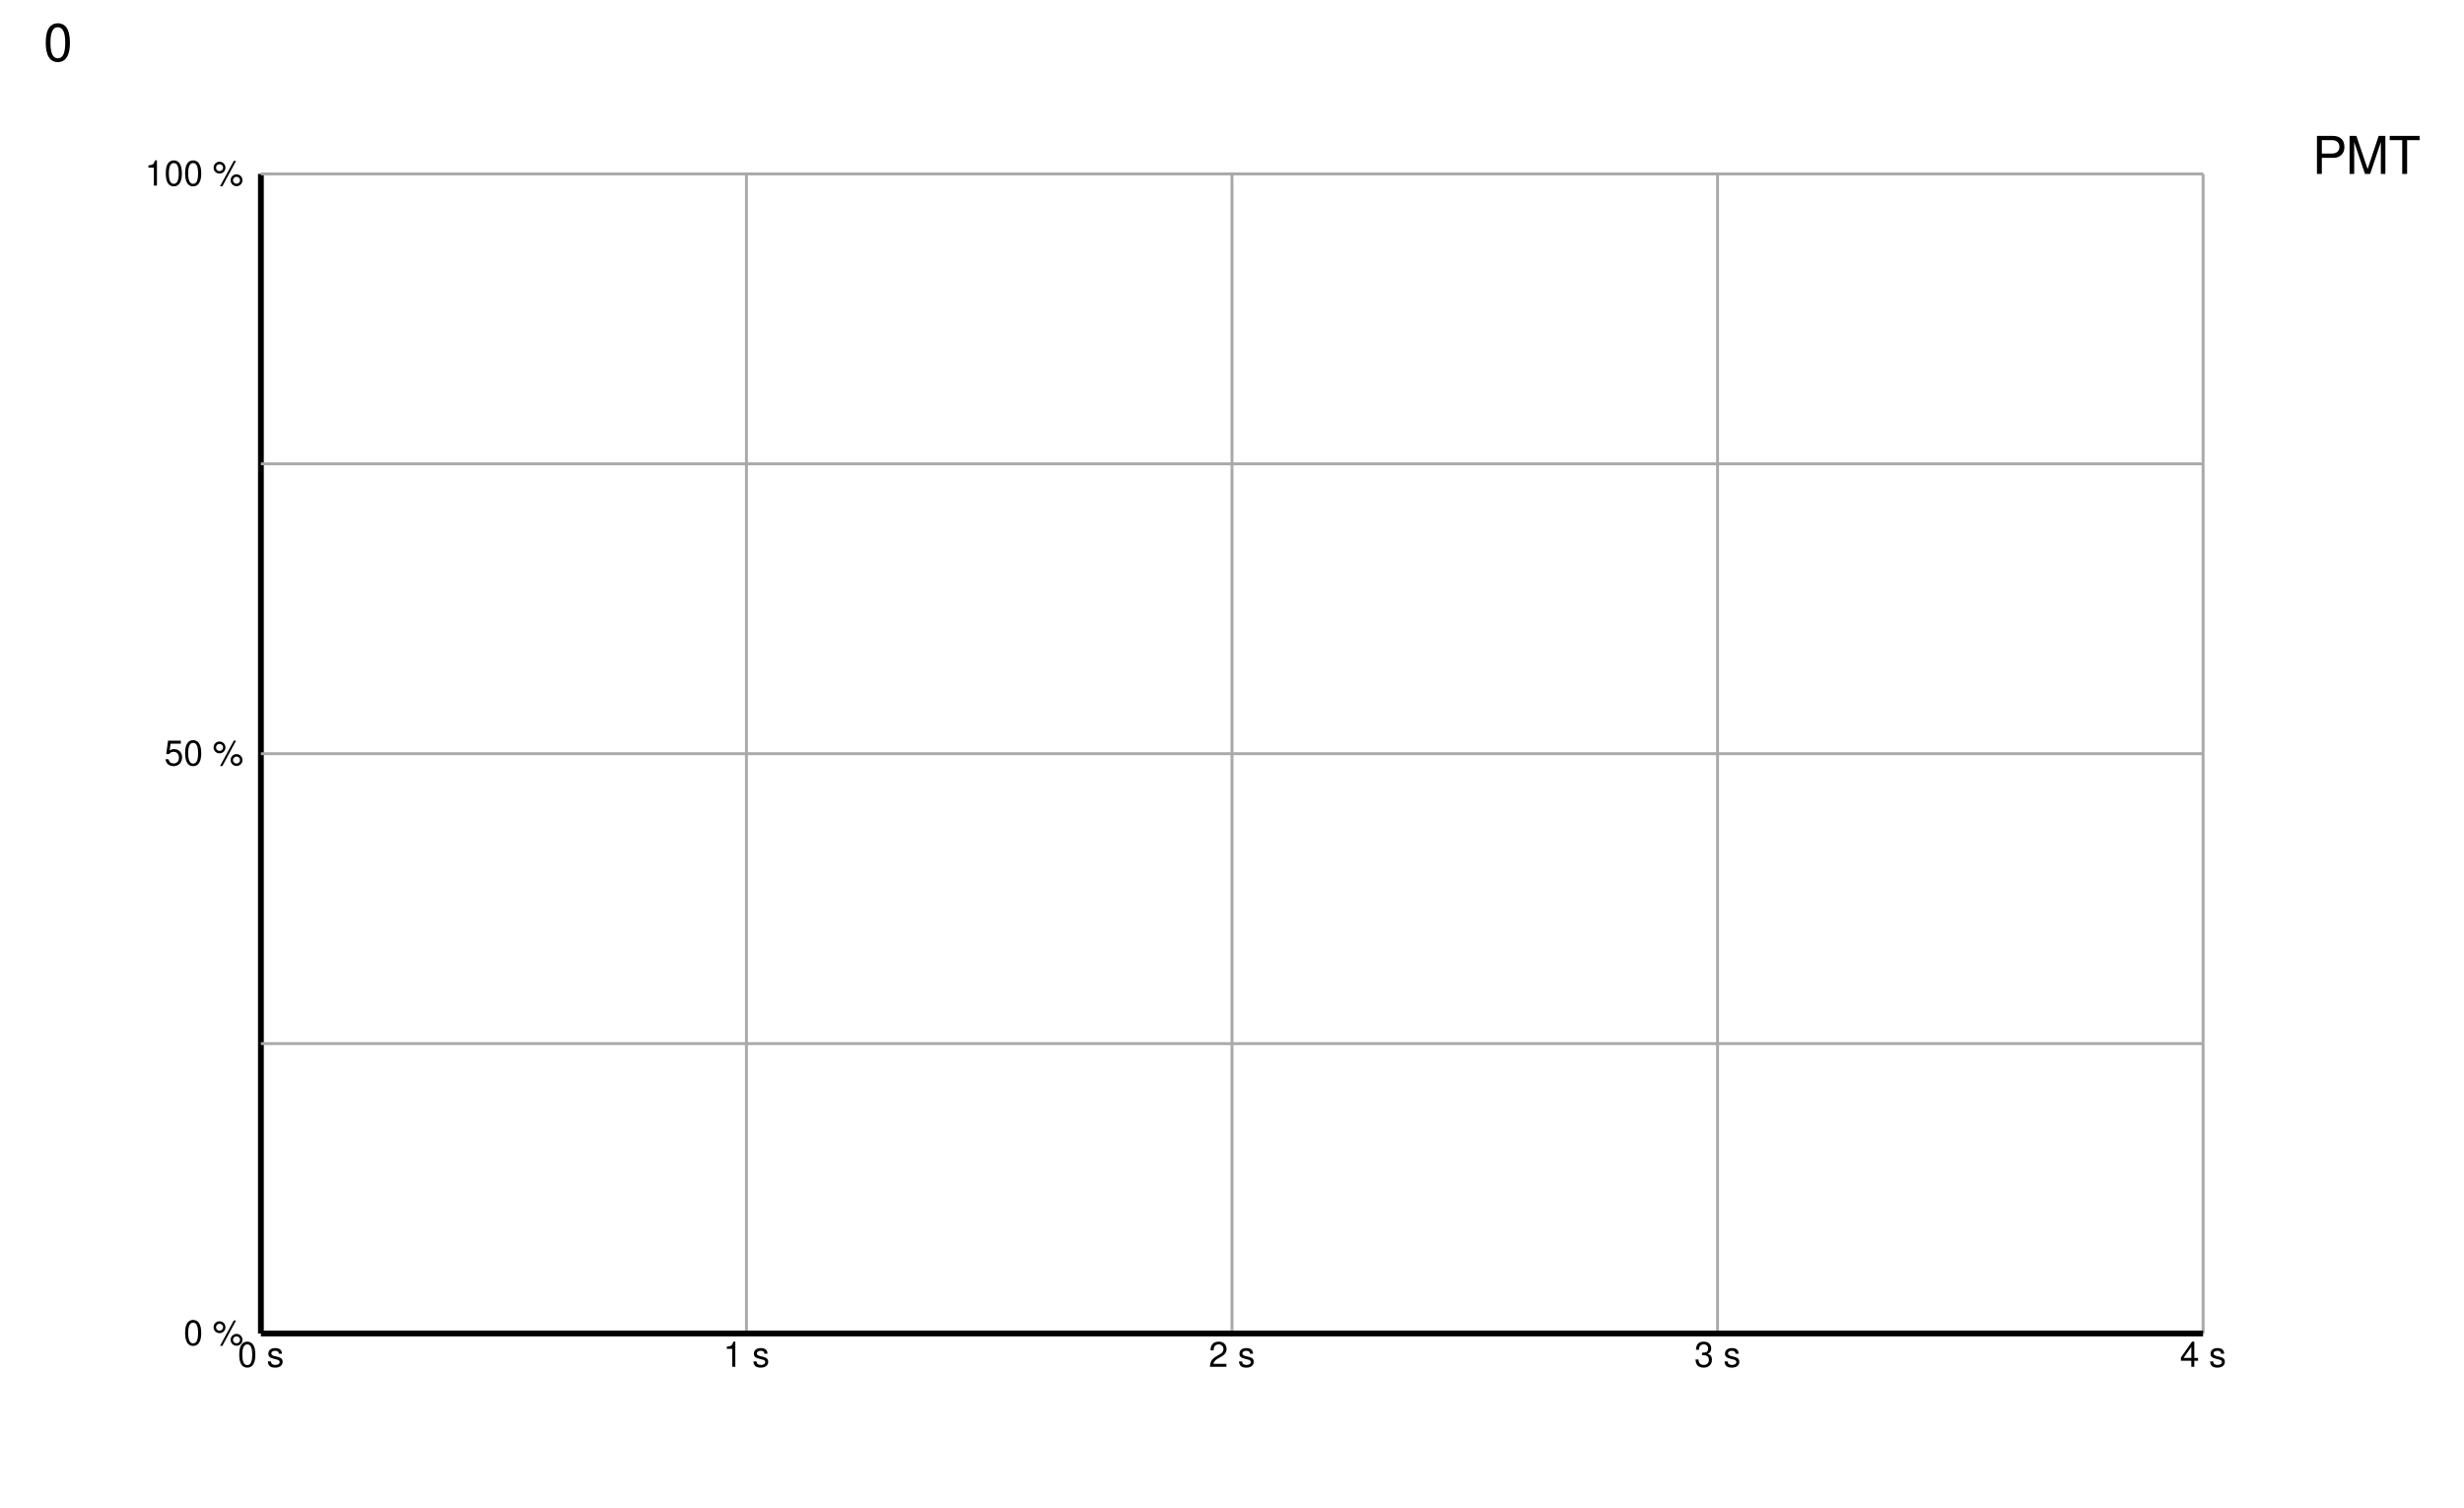
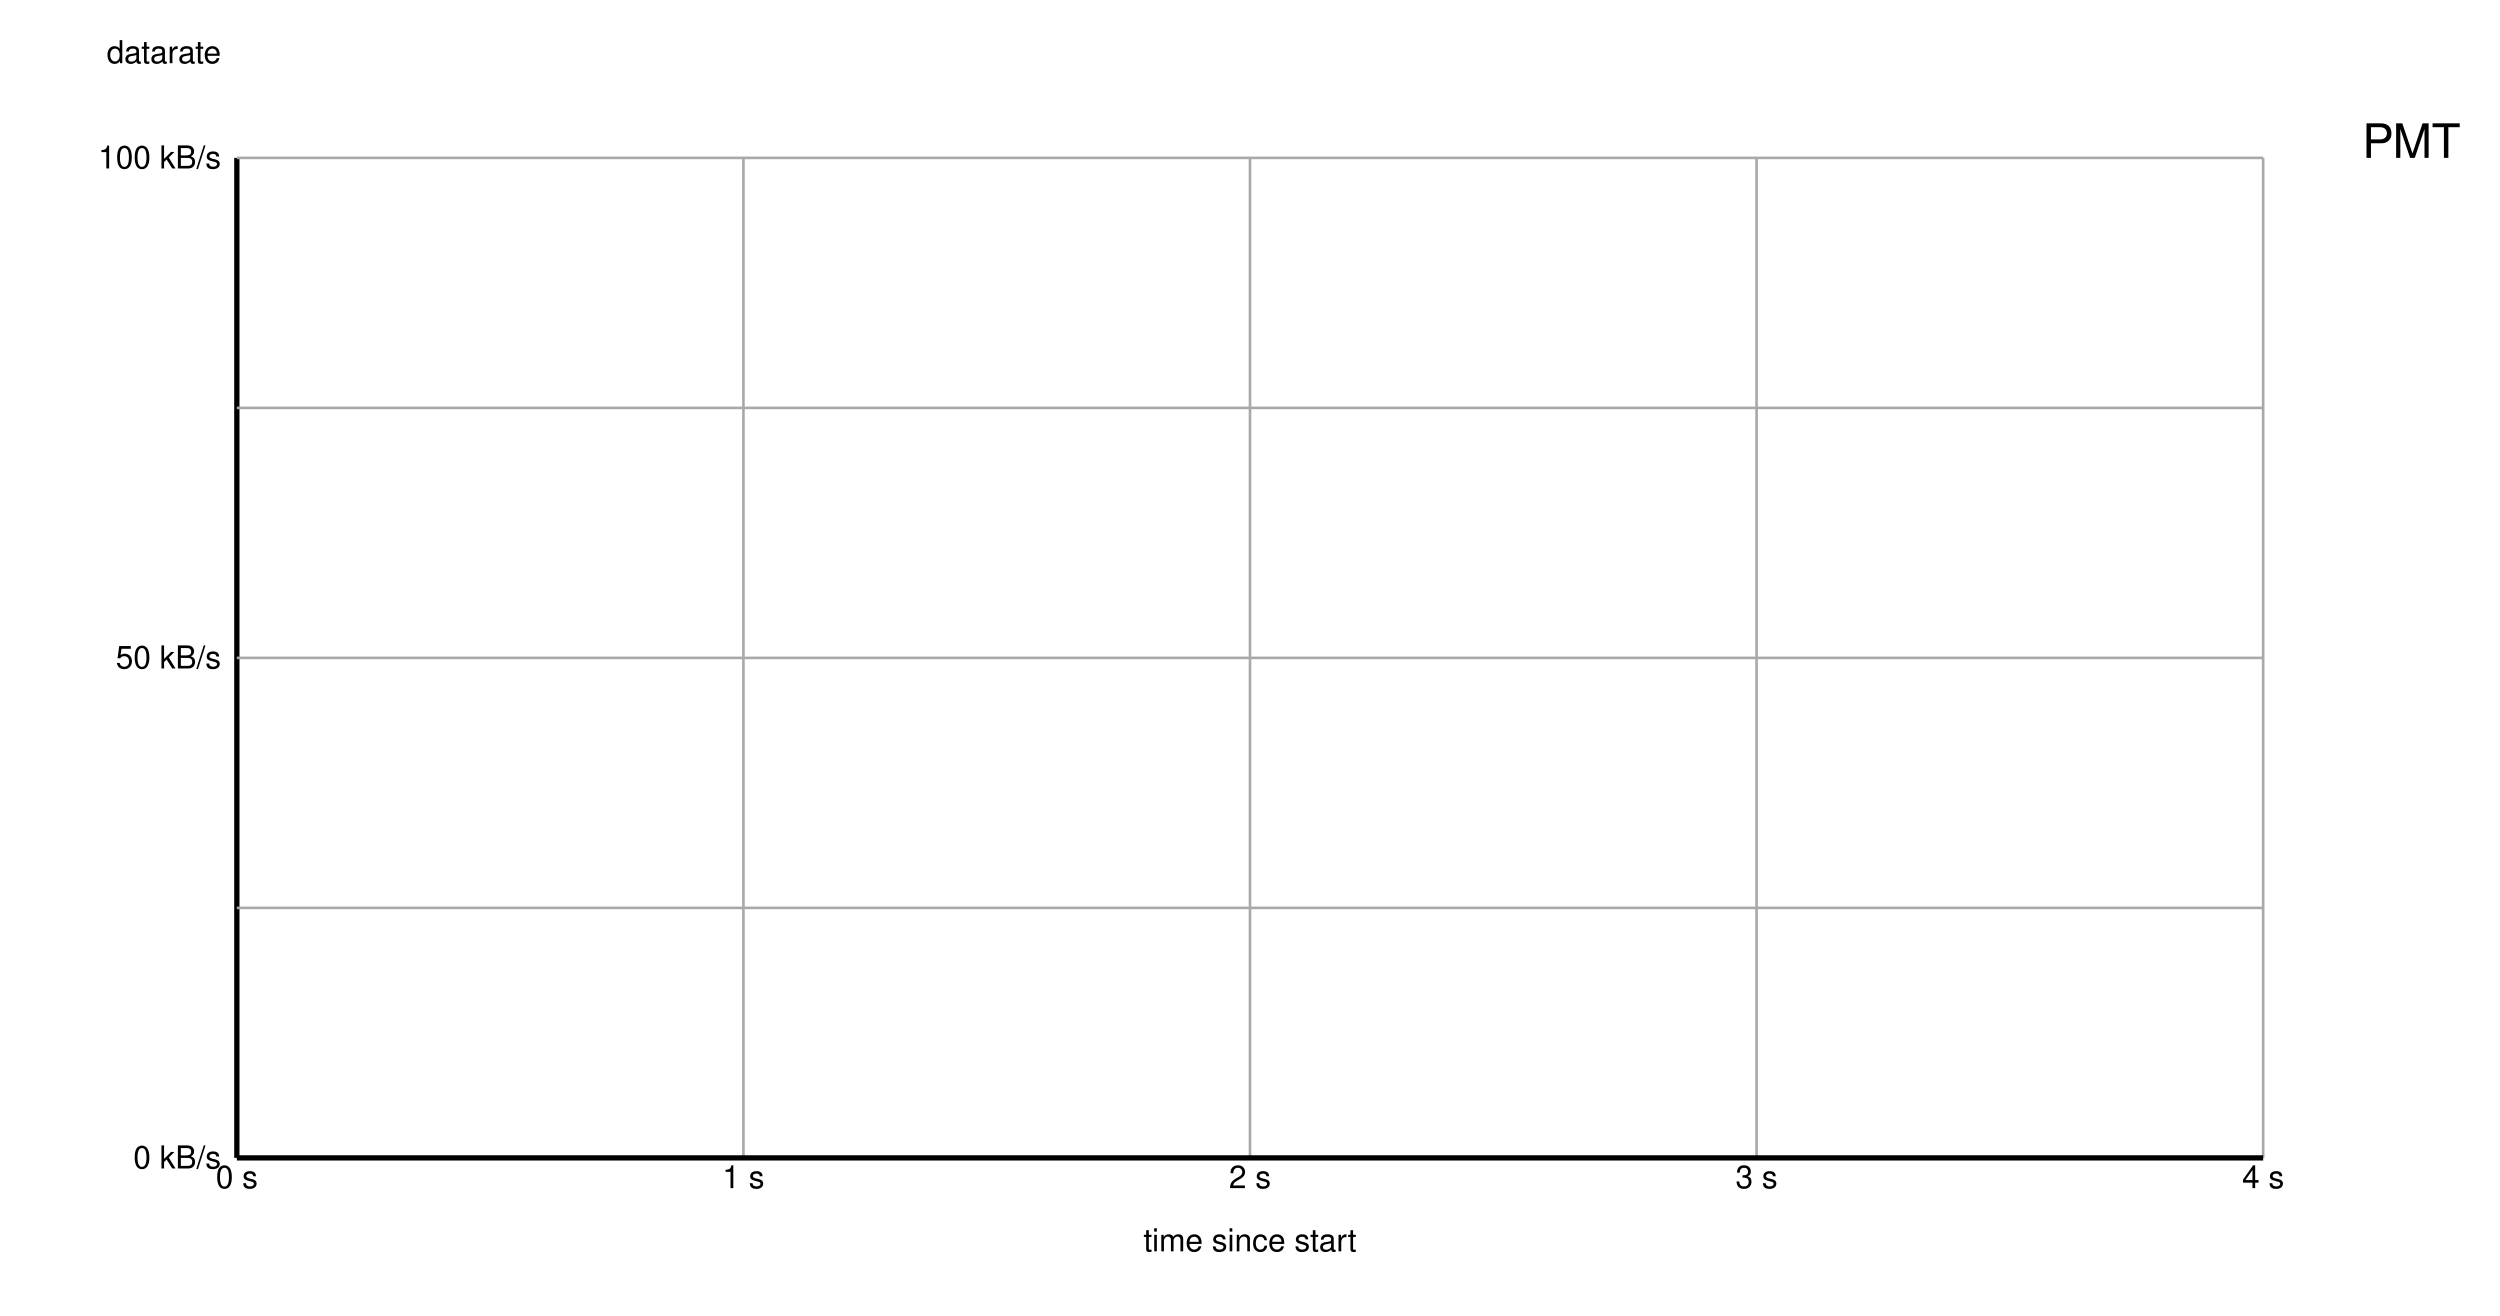
- <svg xmlns="http://www.w3.org/2000/svg" id="svg2" viewBox="0 0 425 260">
+ <svg xmlns="http://www.w3.org/2000/svg" id="svg2" viewBox="0 0 475 250">
  <style>
        text{
            font-family:
                Verdana, Helvetica, Arial, sans-serif;
        }
        
        .grid{
            stroke:
                darkgrey;
            stroke-width:
                .5;
        }
        
        text.dataline, polyline.dataline{
            cursor:
                pointer;
        }
        g:hover text.dataline, g:hover polyline.dataline{
            font-weight:
                bold;
            stroke-width:
                4;
            text-decoration:
                underline;
        }
        
       .border, .axis{
            fill:
                none;
            stroke:
                black;
            stroke-width:
                1;
       }
       
       .time{
            font-size: .75em;
            dominant-baseline:
                middle;
            text-anchor:
                start;
       }
       
       .pmtlabel{
            font-size: .75em;
            alignment-baseline:
                baseline;
            text-anchor:
                end;
       }
       
       .axis_y{
            font-size: .5em;
            dominant-baseline:
                middle;
            text-anchor:
                end;
       }
       
       .axis_x{
            font-size: .5em;
            dominant-baseline:
                hanging;
            text-anchor:
                middle;
       }
       .dataline{
            alignment-baseline:
                hanging;
       }
    </style>
    
    // y-axis
-     <line x1="45" x2="45" y1="230" y2="30" class="axis" />
-   <line x1="128.75" x2="128.75" y1="230" y2="30" class="grid" />
-   <line x1="212.5" x2="212.5" y1="230" y2="30" class="grid" />
-   <line x1="296.25" x2="296.25" y1="230" y2="30" class="grid" />
-   <line x1="380.0" x2="380.0" y1="230" y2="30" class="grid" />
+     <line x1="45" x2="45" y1="220" y2="30" class="axis" />
+   <line x1="141.25" x2="141.25" y1="220" y2="30" class="grid" />
+   <line x1="237.5" x2="237.5" y1="220" y2="30" class="grid" />
+   <line x1="333.75" x2="333.75" y1="220" y2="30" class="grid" />
+   <line x1="430.0" x2="430.0" y1="220" y2="30" class="grid" />
    
    // x-axis
-     <line x1="45" x2="380" y1="230" y2="230" class="axis" />
-   <line x1="45" x2="380" y1="180.0" y2="180.0" class="grid" />
-   <line x1="45" x2="380" y1="130.0" y2="130.0" class="grid" />
-   <line x1="45" x2="380" y1="80.0" y2="80.0" class="grid" />
-   <line x1="45" x2="380" y1="30.0" y2="30.0" class="grid" />
-   <text id="pmtlabel" x="417.5" y="30" class="pmtlabel">PMT</text>
-   <text x="7.5" y="7.5" id="time_id" class="time">0</text>
-   <text x="42.0" y="30.0" id="str_y_100" class="axis_y">100 %</text>
-   <text x="42.0" y="130.0" id="str_y_050" class="axis_y">50 %</text>
-   <text x="42.0" y="230.0" id="str_y_000" class="axis_y">0 %</text>
-   <text x="45.0" y="233.0" id="str_x_000" class="axis_x">0 s</text>
-   <text x="128.75" y="233.0" id="str_x_025" class="axis_x">1 s</text>
-   <text x="212.5" y="233.0" id="str_x_050" class="axis_x">2 s</text>
-   <text x="296.25" y="233.0" id="str_x_075" class="axis_x">3 s</text>
-   <text x="380.0" y="233.0" id="str_x_100" class="axis_x">4 s</text>
+     <line x1="45" x2="430" y1="220" y2="220" class="axis" />
+   <line x1="45" x2="430" y1="172.5" y2="172.5" class="grid" />
+   <line x1="45" x2="430" y1="125.0" y2="125.0" class="grid" />
+   <line x1="45" x2="430" y1="77.5" y2="77.5" class="grid" />
+   <line x1="45" x2="430" y1="30.0" y2="30.0" class="grid" />
+   <text id="pmtlabel" x="467.5" y="30" class="pmtlabel">PMT</text>
+   <text x="42.0" y="10.0" class="axis_y">datarate</text>
+   <text x="42.0" y="30.0" id="str_y_100" class="axis_y">100 kB/s</text>
+   <text x="42.0" y="125.0" id="str_y_050" class="axis_y">50 kB/s</text>
+   <text x="42.0" y="220.0" id="str_y_000" class="axis_y">0 kB/s</text>
+   <text x="237.5" y="235" id="time_id" class="axis_x">time since start</text>
+   <text x="45.0" y="223.0" id="str_x_000" class="axis_x">0 s</text>
+   <text x="141.25" y="223.0" id="str_x_025" class="axis_x">1 s</text>
+   <text x="237.5" y="223.0" id="str_x_050" class="axis_x">2 s</text>
+   <text x="333.75" y="223.0" id="str_x_075" class="axis_x">3 s</text>
+   <text x="430.0" y="223.0" id="str_x_100" class="axis_x">4 s</text>
</svg>
